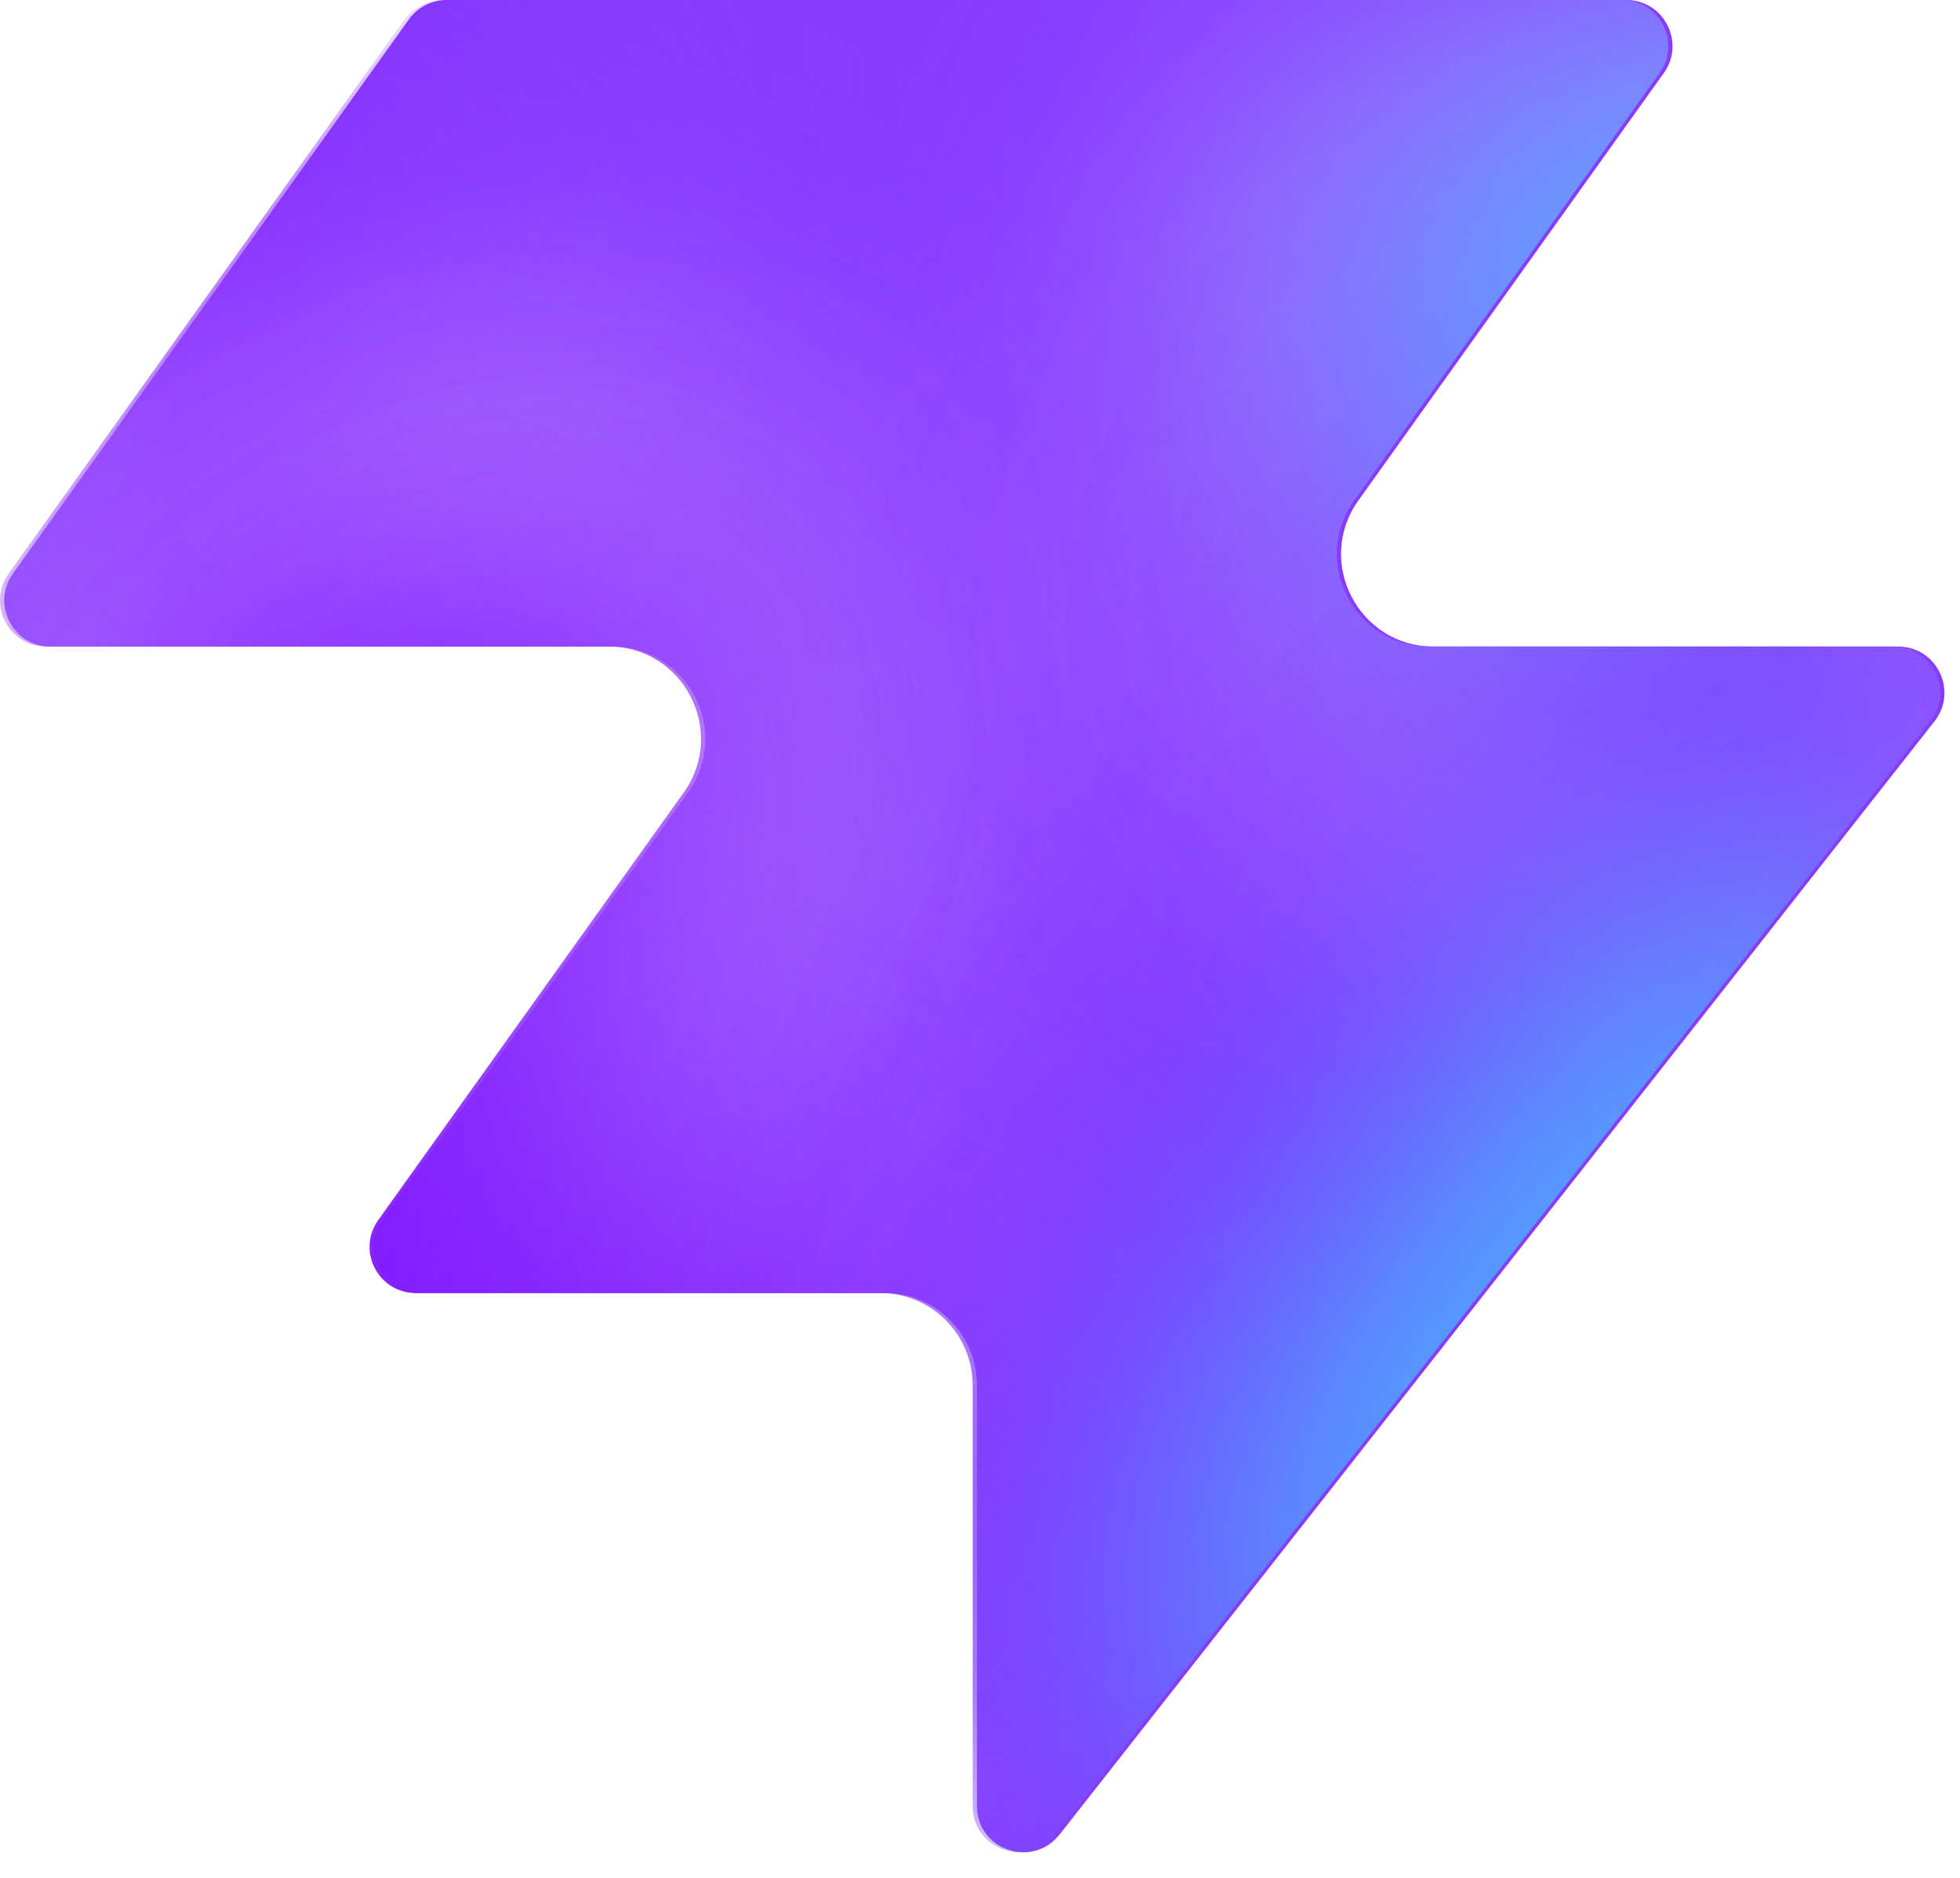
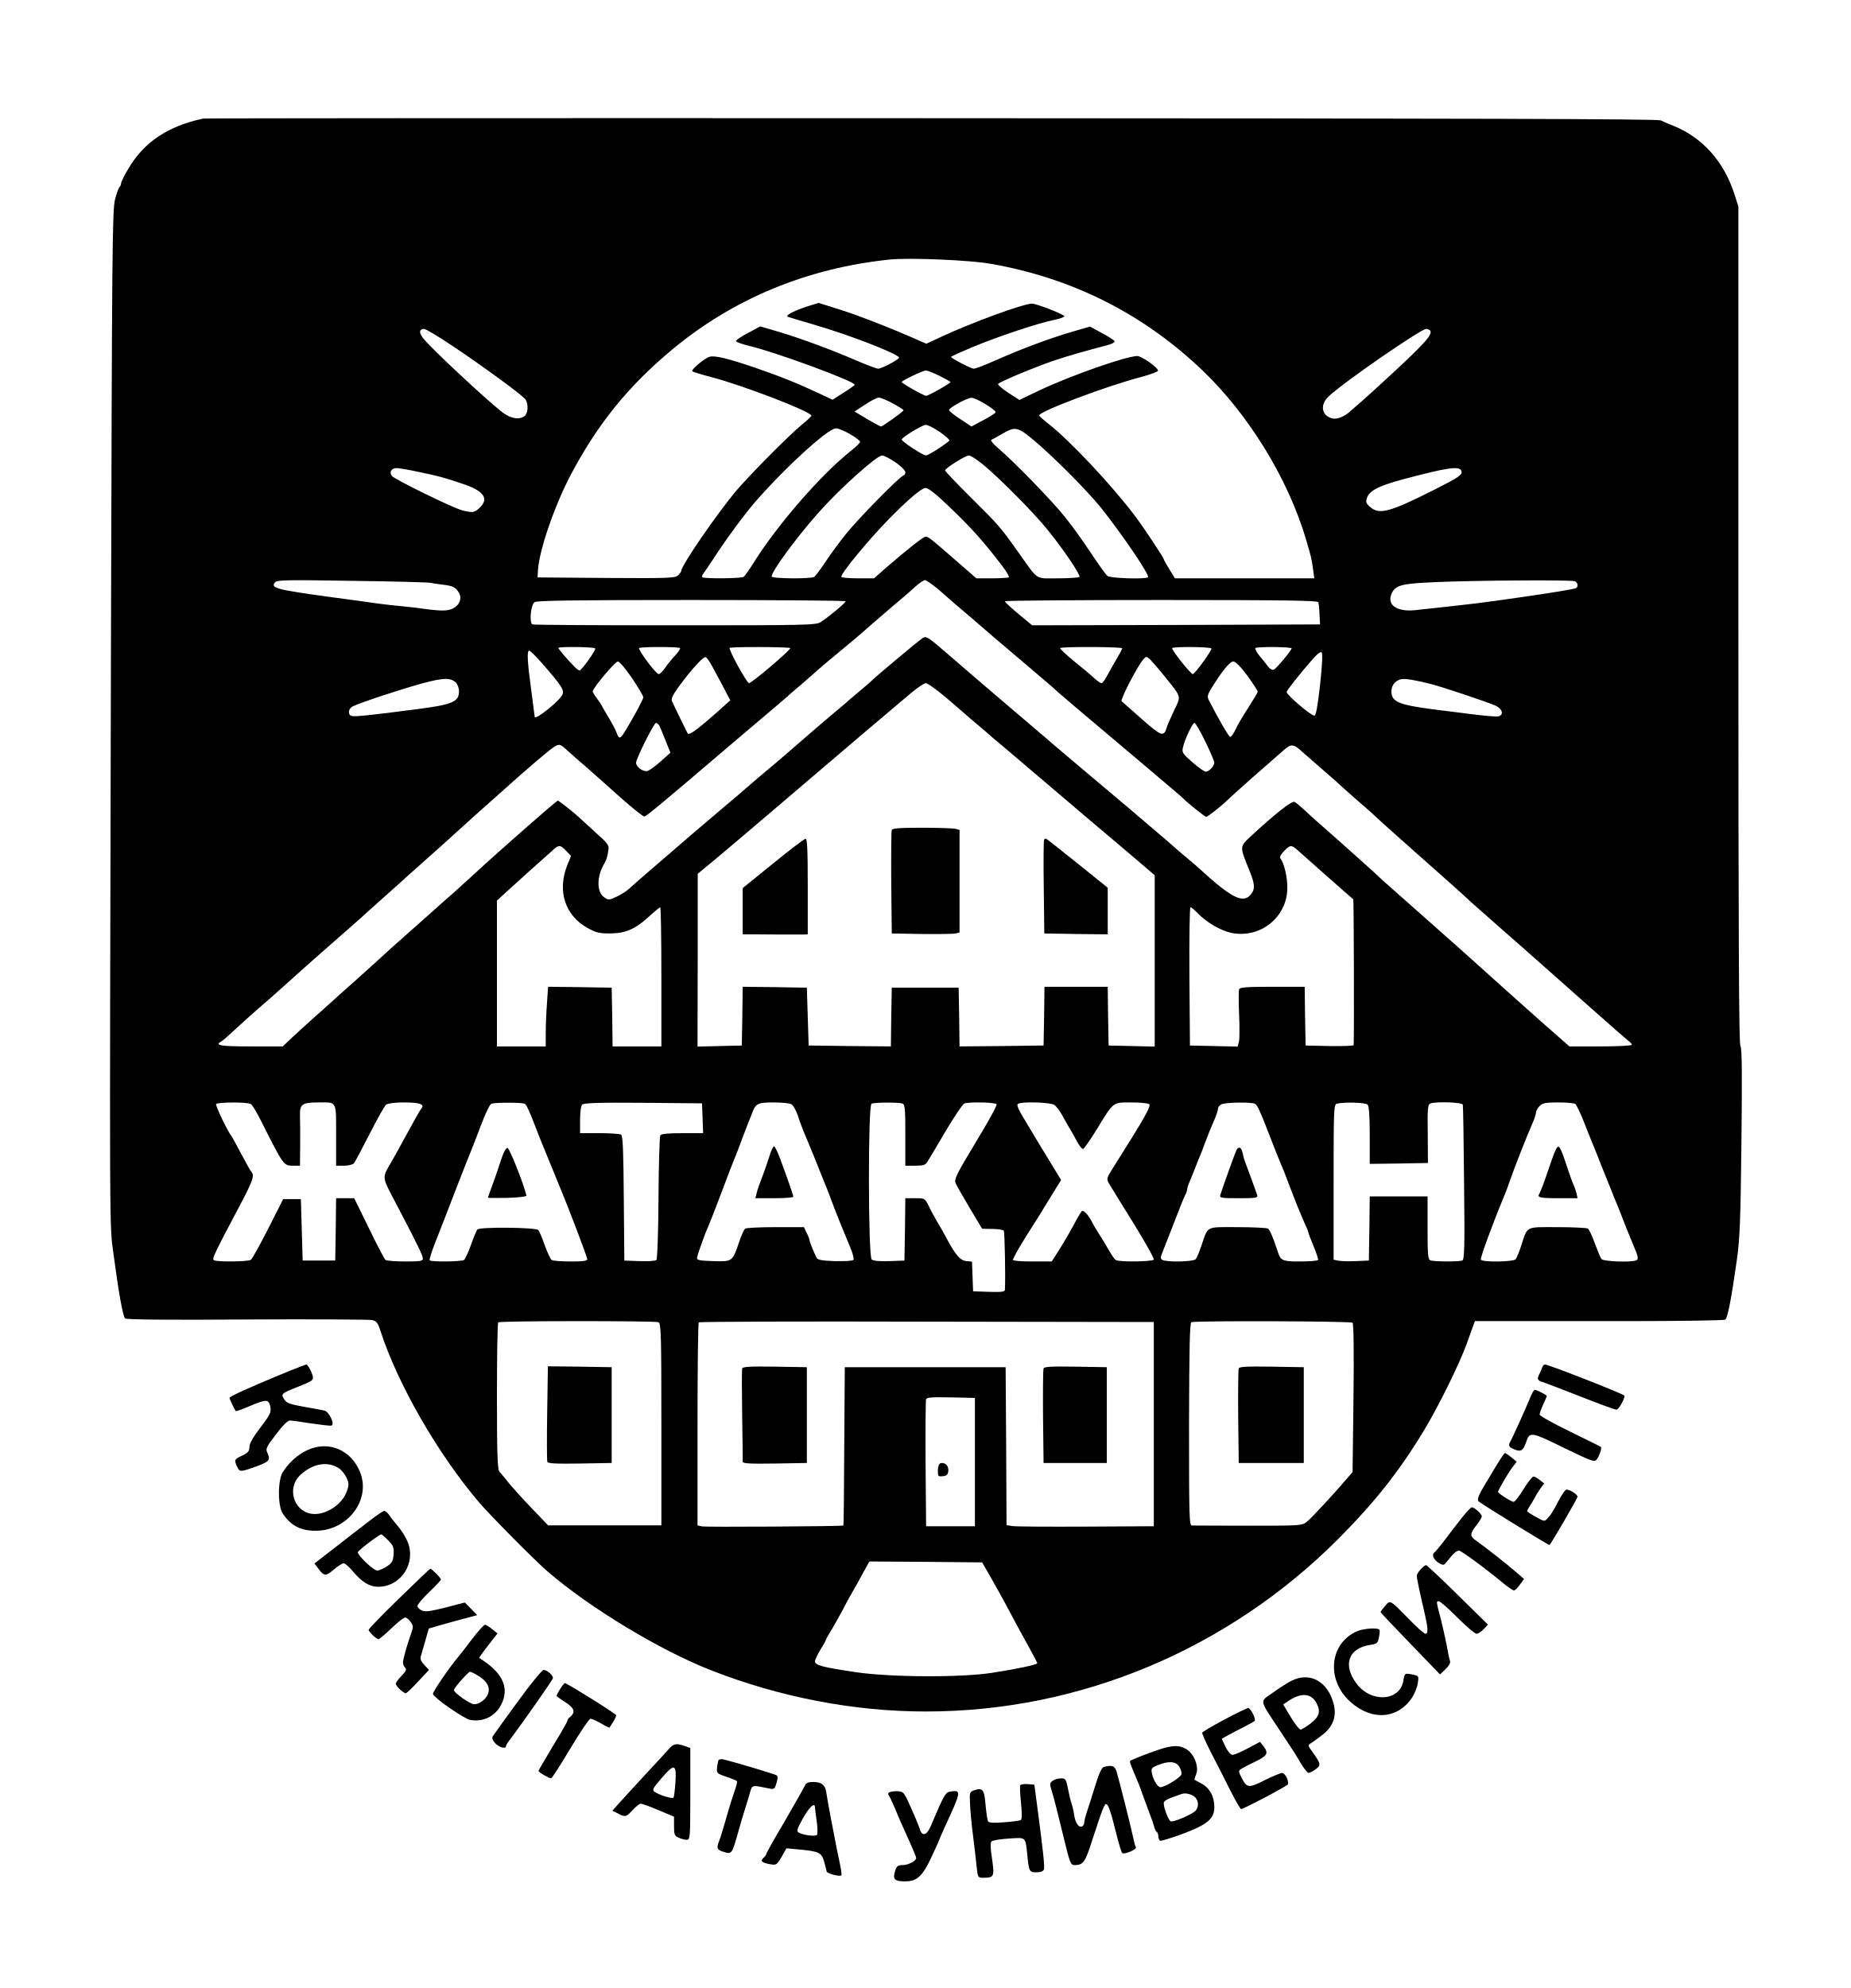
- <svg xmlns="http://www.w3.org/2000/svg" width="48" height="46" fill="none" viewBox="0 0 48 46">
-   <path fill="#863bff" d="M25.946 44.938c-.664.845-2.021.375-2.021-.698V33.937a2.26 2.26 0 0 0-2.262-2.262H10.287c-.92 0-1.456-1.04-.92-1.788l7.48-10.471c1.07-1.497 0-3.578-1.842-3.578H1.237c-.92 0-1.456-1.04-.92-1.788L10.013.474c.214-.297.556-.474.92-.474h28.894c.92 0 1.456 1.04.92 1.788l-7.48 10.471c-1.07 1.498 0 3.579 1.842 3.579h11.377c.943 0 1.473 1.088.89 1.83L25.947 44.94z" style="fill:#863bff;fill:color(display-p3 .525 .23 1);fill-opacity:1" />
-   <mask id="a" width="48" height="46" x="0" y="0" maskUnits="userSpaceOnUse" style="mask-type:alpha">
-     <path fill="#000" d="M25.842 44.938c-.664.844-2.021.375-2.021-.698V33.937a2.26 2.26 0 0 0-2.262-2.262H10.183c-.92 0-1.456-1.04-.92-1.788l7.48-10.471c1.07-1.498 0-3.579-1.842-3.579H1.133c-.92 0-1.456-1.04-.92-1.787L9.91.473c.214-.297.556-.474.92-.474h28.894c.92 0 1.456 1.04.92 1.788l-7.48 10.471c-1.07 1.498 0 3.578 1.842 3.578h11.377c.943 0 1.473 1.088.89 1.832L25.843 44.94z" style="fill:#000;fill-opacity:1" />
-   </mask>
-   <g mask="url(#a)">
-     <g filter="url(#b)">
-       <ellipse cx="5.508" cy="14.704" fill="#ede6ff" rx="5.508" ry="14.704" style="fill:#ede6ff;fill:color(display-p3 .927 .903 1);fill-opacity:1" transform="matrix(.00324 1 1 -.00324 -4.47 31.516)" />
-     </g>
-     <g filter="url(#c)">
-       <ellipse cx="10.399" cy="29.851" fill="#ede6ff" rx="10.399" ry="29.851" style="fill:#ede6ff;fill:color(display-p3 .927 .903 1);fill-opacity:1" transform="matrix(.00324 1 1 -.00324 -39.328 7.883)" />
-     </g>
-     <g filter="url(#d)">
-       <ellipse cx="5.508" cy="30.487" fill="#7e14ff" rx="5.508" ry="30.487" style="fill:#7e14ff;fill:color(display-p3 .492 .077 1);fill-opacity:1" transform="rotate(89.814 -25.913 -14.639)scale(1 -1)" />
-     </g>
-     <g filter="url(#e)">
-       <ellipse cx="5.508" cy="30.599" fill="#7e14ff" rx="5.508" ry="30.599" style="fill:#7e14ff;fill:color(display-p3 .492 .077 1);fill-opacity:1" transform="rotate(89.814 -32.644 -3.334)scale(1 -1)" />
-     </g>
-     <g filter="url(#f)">
-       <ellipse cx="5.508" cy="30.599" fill="#7e14ff" rx="5.508" ry="30.599" style="fill:#7e14ff;fill:color(display-p3 .492 .077 1);fill-opacity:1" transform="matrix(.00324 1 1 -.00324 -34.34 30.47)" />
-     </g>
-     <g filter="url(#g)">
-       <ellipse cx="14.072" cy="22.078" fill="#ede6ff" rx="14.072" ry="22.078" style="fill:#ede6ff;fill:color(display-p3 .927 .903 1);fill-opacity:1" transform="rotate(93.35 24.506 48.493)scale(-1 1)" />
-     </g>
-     <g filter="url(#h)">
-       <ellipse cx="3.47" cy="21.501" fill="#7e14ff" rx="3.47" ry="21.501" style="fill:#7e14ff;fill:color(display-p3 .492 .077 1);fill-opacity:1" transform="rotate(89.009 28.708 47.59)scale(-1 1)" />
-     </g>
-     <g filter="url(#i)">
-       <ellipse cx="3.47" cy="21.501" fill="#7e14ff" rx="3.47" ry="21.501" style="fill:#7e14ff;fill:color(display-p3 .492 .077 1);fill-opacity:1" transform="rotate(89.009 28.708 47.59)scale(-1 1)" />
-     </g>
-     <g filter="url(#j)">
-       <ellipse cx=".387" cy="8.972" fill="#7e14ff" rx="4.407" ry="29.108" style="fill:#7e14ff;fill:color(display-p3 .492 .077 1);fill-opacity:1" transform="rotate(39.51 .387 8.972)" />
-     </g>
-     <g filter="url(#k)">
-       <ellipse cx="47.523" cy="-6.092" fill="#7e14ff" rx="4.407" ry="29.108" style="fill:#7e14ff;fill:color(display-p3 .492 .077 1);fill-opacity:1" transform="rotate(37.892 47.523 -6.092)" />
-     </g>
-     <g filter="url(#l)">
-       <ellipse cx="41.412" cy="6.333" fill="#47bfff" rx="5.971" ry="9.665" style="fill:#47bfff;fill:color(display-p3 .28 .748 1);fill-opacity:1" transform="rotate(37.892 41.412 6.333)" />
-     </g>
-     <g filter="url(#m)">
-       <ellipse cx="-1.879" cy="38.332" fill="#7e14ff" rx="4.407" ry="29.108" style="fill:#7e14ff;fill:color(display-p3 .492 .077 1);fill-opacity:1" transform="rotate(37.892 -1.88 38.332)" />
-     </g>
-     <g filter="url(#n)">
-       <ellipse cx="-1.879" cy="38.332" fill="#7e14ff" rx="4.407" ry="29.108" style="fill:#7e14ff;fill:color(display-p3 .492 .077 1);fill-opacity:1" transform="rotate(37.892 -1.88 38.332)" />
-     </g>
-     <g filter="url(#o)">
-       <ellipse cx="35.651" cy="29.907" fill="#7e14ff" rx="4.407" ry="29.108" style="fill:#7e14ff;fill:color(display-p3 .492 .077 1);fill-opacity:1" transform="rotate(37.892 35.651 29.907)" />
-     </g>
-     <g filter="url(#p)">
-       <ellipse cx="38.418" cy="32.4" fill="#47bfff" rx="5.971" ry="15.297" style="fill:#47bfff;fill:color(display-p3 .28 .748 1);fill-opacity:1" transform="rotate(37.892 38.418 32.4)" />
-     </g>
+ <svg xmlns="http://www.w3.org/2000/svg" version="1.0" width="1024pt" height="1100pt" viewBox="896 195 1024 1100" preserveAspectRatio="xMidYMid meet">
+   <g transform="translate(0,1536) scale(0.1,-0.1)" fill="#000000" stroke="none">
+     <path d="M10085 12754 c-194 -41 -326 -129 -412 -273 -24 -39 -43 -78 -43 -86 0 -7 -4 -16 -8 -19 -5 -3 -16 -34 -25 -68 -16 -58 -17 -274 -23 -2488 -8 -3361 -9 -3176 15 -3355 27 -204 51 -338 63 -350 6 -7 238 -9 672 -6 365 2 677 0 694 -3 26 -6 33 -15 47 -59 95 -294 317 -681 547 -951 59 -69 308 -321 378 -381 231 -200 623 -437 905 -547 379 -149 791 -228 1187 -228 852 -1 1673 343 2283 954 204 205 339 376 475 601 82 136 194 364 235 475 15 41 31 87 37 103 l10 27 157 0 c86 0 395 0 686 0 292 0 535 4 542 8 13 8 34 113 64 327 17 119 21 219 26 658 4 382 3 521 -6 530 -8 8 -11 607 -11 2328 l0 2316 -24 75 c-58 176 -176 308 -336 372 -25 10 -56 23 -70 30 -19 8 -1056 11 -4035 12 -2206 1 -4019 0 -4030 -2z m4360 -804 c453 -80 845 -278 1174 -594 252 -243 467 -592 567 -926 29 -98 33 -114 40 -167 l7 -53 -386 0 -385 0 -31 50 c-17 28 -31 53 -31 56 0 8 -110 174 -159 239 -127 169 -362 419 -479 510 -28 22 -51 43 -52 46 -1 22 376 164 565 213 49 13 91 29 93 34 5 15 -88 81 -114 82 -60 0 -370 -108 -546 -192 l-107 -51 -60 39 c-34 22 -59 44 -58 49 4 10 186 87 307 129 60 21 196 60 298 86 24 6 42 16 40 22 -2 5 -33 26 -70 45 l-66 36 -93 -27 c-119 -34 -283 -95 -423 -157 -60 -27 -118 -49 -127 -49 -14 0 -110 49 -127 65 -2 1 52 26 119 54 133 56 360 132 452 151 31 6 57 15 57 20 0 10 -154 70 -179 70 -47 0 -337 -106 -505 -185 l-80 -37 -50 22 c-136 61 -347 143 -441 171 l-105 33 -58 -18 c-78 -25 -131 -53 -112 -59 8 -3 71 -22 140 -42 208 -60 485 -169 475 -185 -9 -14 -97 -60 -115 -60 -9 0 -59 19 -111 41 -137 60 -329 131 -443 164 l-99 29 -65 -35 c-36 -19 -67 -39 -69 -45 -2 -6 32 -18 74 -28 150 -36 584 -196 583 -215 -1 -3 -28 -23 -62 -44 l-61 -39 -76 36 c-122 57 -217 95 -351 141 -153 52 -223 69 -253 61 -27 -7 -104 -72 -96 -80 3 -4 50 -18 103 -32 175 -45 556 -192 556 -214 0 -4 -24 -27 -54 -51 -65 -53 -279 -268 -357 -359 -108 -127 -309 -419 -309 -449 0 -4 -8 -15 -18 -25 -17 -15 -56 -16 -398 -14 l-379 3 2 40 c7 111 91 355 180 525 150 284 319 493 563 696 339 282 748 451 1205 498 108 11 444 -3 560 -24z m-2981 -454 c158 -105 385 -271 403 -295 18 -23 16 -76 -3 -92 -29 -24 -79 -16 -127 22 -93 73 -407 366 -438 411 -22 30 -18 48 8 48 9 0 80 -42 157 -94z m5411 84 c13 -21 -30 -70 -226 -251 -63 -58 -132 -121 -154 -140 -22 -19 -49 -42 -60 -52 -35 -33 -76 -49 -103 -42 -59 15 -69 75 -19 122 81 77 509 372 539 373 9 0 20 -5 23 -10z m-2715 -250 c33 -17 60 -32 60 -34 0 -7 -122 -76 -135 -76 -13 0 -135 69 -135 76 0 8 116 63 133 64 10 0 44 -14 77 -30z m-259 -152 c33 -18 59 -35 59 -38 0 -7 -116 -90 -125 -90 -4 0 -38 19 -76 41 l-70 42 58 38 c32 22 66 39 77 39 10 0 45 -15 77 -32z m512 -4 c31 -19 57 -39 57 -44 0 -5 -30 -25 -67 -44 l-67 -36 -63 42 c-35 22 -62 45 -61 50 5 15 100 66 123 67 11 1 46 -15 78 -35z m-251 -155 c33 -23 56 -44 51 -48 -35 -30 -116 -81 -129 -81 -17 0 -134 77 -134 88 0 11 113 81 133 81 10 1 45 -17 79 -40z m-498 -11 c31 -18 56 -37 56 -43 -1 -5 -22 -27 -48 -47 -168 -133 -409 -410 -543 -624 -24 -38 -48 -72 -54 -76 -12 -9 -219 -11 -228 -2 -3 3 -2 11 4 18 5 6 47 69 94 140 47 70 125 176 174 235 158 188 421 431 467 431 12 0 47 -14 78 -32z m1024 -40 c112 -95 286 -271 362 -364 119 -149 274 -377 263 -388 -12 -12 -209 -6 -224 7 -9 6 -50 64 -92 127 -41 63 -106 153 -144 200 -71 89 -283 307 -368 379 -27 23 -45 44 -40 47 6 2 33 17 60 33 75 43 86 41 183 -41z m-774 -115 c31 -21 55 -46 56 -55 0 -10 -4 -18 -9 -18 -16 0 -252 -240 -319 -324 -35 -43 -86 -113 -114 -155 -28 -42 -56 -79 -62 -83 -17 -12 -236 -10 -236 2 0 29 138 217 260 354 117 132 322 316 352 316 9 0 42 -17 72 -37z m488 -15 c93 -77 285 -271 358 -363 86 -106 180 -246 174 -257 -3 -4 -56 -8 -119 -8 -131 0 -104 -18 -226 153 -94 132 -102 141 -261 299 -76 75 -138 141 -138 145 0 12 113 83 132 83 9 0 45 -23 80 -52z m-3131 -38 c112 -23 150 -33 249 -67 82 -27 120 -55 120 -88 0 -22 -33 -59 -60 -67 -8 -3 -37 1 -65 9 -58 17 -370 170 -386 189 -17 20 -3 44 25 44 13 0 66 -9 117 -20z m5776 5 c8 -22 -13 -36 -158 -109 -239 -120 -296 -135 -346 -92 -24 21 -26 27 -18 52 14 40 66 66 203 103 242 64 308 74 319 46z m-2835 -198 c122 -116 189 -191 290 -323 26 -34 44 -64 41 -68 -4 -3 -45 -6 -93 -6 l-87 0 -55 48 c-217 189 -208 181 -227 182 -12 0 -103 -72 -230 -182 l-54 -48 -88 0 c-48 0 -90 3 -93 8 -8 13 146 200 260 317 111 113 184 175 207 175 14 0 61 -37 129 -103z m-2870 -422 c7 -2 37 -6 67 -10 57 -6 75 -15 92 -48 16 -29 2 -65 -33 -83 -30 -16 -67 -16 -183 0 -16 3 -59 7 -95 11 -36 3 -96 10 -135 15 -38 6 -153 21 -255 35 -315 43 -344 51 -318 83 11 13 64 14 430 8 230 -3 423 -8 430 -11z m2812 -37 c33 -29 63 -55 66 -58 3 -3 34 -30 70 -60 36 -30 67 -57 70 -60 3 -3 46 -40 95 -82 167 -141 310 -263 321 -273 36 -34 141 -123 540 -459 104 -88 191 -162 194 -166 15 -17 118 -100 125 -100 7 0 78 55 107 83 27 26 136 124 203 182 38 33 88 77 112 98 48 44 60 43 113 -6 20 -17 69 -61 110 -96 41 -36 80 -69 85 -75 6 -6 44 -40 85 -76 99 -86 91 -79 146 -130 27 -25 128 -115 224 -200 162 -143 240 -213 279 -250 9 -8 75 -66 146 -129 72 -63 146 -128 165 -145 242 -215 546 -484 561 -495 10 -7 19 -17 19 -22 0 -5 -78 -9 -172 -9 l-173 0 -66 58 c-56 48 -311 276 -345 307 -6 5 -46 42 -89 80 -43 39 -83 75 -89 80 -9 9 -261 231 -395 350 -19 16 -64 57 -100 91 -36 33 -127 114 -201 180 -74 65 -155 136 -178 159 -24 22 -50 44 -58 48 -14 8 -108 -66 -243 -191 -61 -57 -61 -55 -11 -179 35 -83 37 -112 12 -142 -42 -53 -108 -20 -286 144 -6 6 -40 35 -76 65 -36 30 -67 57 -70 60 -3 3 -54 48 -115 99 -60 51 -121 103 -135 115 -14 12 -110 93 -215 181 -104 88 -192 162 -195 165 -3 3 -53 46 -111 95 -246 209 -361 308 -473 405 -113 98 -120 102 -141 89 -19 -12 -268 -220 -285 -239 -3 -3 -34 -30 -70 -60 -36 -30 -67 -57 -70 -60 -3 -3 -32 -27 -65 -55 -33 -27 -114 -97 -181 -155 -66 -58 -132 -114 -145 -125 -38 -31 -153 -129 -159 -135 -3 -3 -63 -55 -135 -115 -71 -60 -143 -122 -160 -136 -16 -14 -66 -57 -110 -95 -117 -100 -216 -186 -245 -213 -14 -13 -45 -32 -69 -43 -43 -20 -44 -20 -70 -1 -41 31 -38 118 5 188 7 11 16 38 19 60 7 40 7 40 -76 115 -45 41 -87 80 -93 85 -26 24 -104 85 -109 85 -7 0 -321 -275 -457 -401 -53 -48 -107 -97 -120 -109 -14 -12 -38 -34 -55 -48 -16 -15 -91 -81 -165 -147 -74 -66 -140 -124 -146 -130 -6 -5 -33 -30 -60 -55 -27 -25 -90 -81 -139 -125 -50 -44 -92 -82 -95 -85 -3 -3 -45 -41 -95 -85 -49 -44 -112 -101 -140 -127 l-50 -48 -177 0 c-168 0 -202 6 -164 27 8 4 41 33 73 63 32 30 94 86 138 124 44 38 100 87 125 110 54 49 212 190 255 227 49 42 220 193 225 199 3 3 46 41 95 85 50 44 92 82 95 85 3 3 45 41 95 85 88 78 132 118 245 220 30 28 95 86 145 130 49 44 99 88 110 98 59 54 213 186 235 200 33 23 40 22 80 -16 19 -17 66 -59 105 -92 38 -33 123 -109 189 -168 66 -59 126 -106 132 -105 13 3 96 72 423 351 103 88 195 166 206 175 30 25 148 125 161 137 6 6 39 35 75 65 35 30 82 71 104 91 22 19 81 69 130 109 50 41 92 77 95 80 5 5 183 159 244 210 17 14 46 40 65 57 20 18 42 33 50 33 7 0 41 -24 75 -52z m3520 46 c17 -6 22 -29 8 -38 -8 -5 -139 -27 -302 -50 -222 -32 -244 -35 -588 -72 -104 -11 -160 30 -130 94 22 45 56 53 241 61 229 10 750 13 771 5z m-4034 -111 c-1 -9 -96 -88 -138 -115 -25 -17 -82 -18 -804 -18 -427 0 -783 2 -791 5 -19 8 -11 105 11 123 12 9 202 12 869 12 469 0 853 -3 853 -7z m2615 -5 c3 -7 6 -38 7 -68 l3 -55 -796 -3 -797 -2 -75 62 c-42 35 -76 66 -76 71 -1 4 388 7 864 7 684 0 867 -3 870 -12z m-4001 -256 c5 -8 -75 -121 -87 -122 -4 0 -18 10 -30 23 -42 43 -87 96 -87 102 0 8 198 6 204 -3z m469 2 c3 -3 -8 -20 -24 -38 -17 -17 -42 -48 -56 -68 -14 -21 -31 -38 -38 -38 -15 0 -116 136 -108 144 8 8 218 8 226 0z m610 0 c7 -7 -213 -194 -228 -194 -12 0 -115 187 -107 195 7 7 327 6 335 -1z m1837 -1 c0 -5 -15 -33 -33 -63 -18 -30 -41 -72 -52 -92 -11 -21 -24 -38 -30 -38 -5 0 -24 13 -40 28 -17 16 -67 58 -112 94 -45 37 -79 69 -76 72 9 9 343 7 343 -1z m494 -1 c5 -8 -92 -142 -103 -142 -12 0 -121 137 -114 144 9 9 211 7 217 -2z m444 0 c-9 -21 -85 -111 -98 -117 -9 -4 -22 3 -33 17 -9 13 -30 39 -47 59 -16 20 -26 39 -23 43 9 9 205 7 201 -2z m-4151 -79 c112 -128 127 -152 115 -177 -15 -34 -148 -141 -153 -123 0 1 -9 67 -19 147 -22 160 -25 220 -11 220 5 0 35 -30 68 -67z m4308 -123 c-13 -118 -23 -170 -31 -170 -20 0 -154 115 -154 131 0 8 70 97 140 177 28 33 48 48 54 42 6 -6 3 -72 -9 -180z m-3366 107 c13 -23 41 -76 63 -117 l39 -75 -33 -30 c-138 -124 -192 -165 -202 -154 -3 4 -76 153 -88 181 -5 12 7 36 40 81 70 95 134 165 147 161 7 -3 22 -24 34 -47z m2503 -56 c99 -123 95 -109 55 -193 -19 -40 -38 -83 -41 -95 -16 -52 -29 -47 -137 48 -57 50 -108 95 -112 99 -9 8 86 192 121 233 15 16 16 16 35 0 10 -10 46 -51 79 -92z m-2944 -14 c34 -51 62 -98 62 -105 0 -7 -21 -49 -47 -95 -83 -147 -83 -147 -102 -99 -5 15 -24 50 -40 77 -17 28 -34 57 -38 65 -3 8 -17 29 -30 46 -13 17 -23 34 -23 38 0 18 124 166 139 166 9 0 42 -39 79 -93z m3405 14 c31 -43 57 -83 57 -88 0 -5 -24 -45 -53 -90 -29 -44 -61 -99 -71 -122 -11 -23 -24 -40 -29 -38 -8 2 -67 104 -118 204 -9 17 -7 28 12 60 59 97 105 153 124 153 13 -1 39 -27 78 -79z m-4380 -38 c9 -9 17 -30 17 -48 0 -59 -36 -74 -240 -100 -252 -33 -335 -41 -352 -37 -25 6 -22 39 3 53 38 20 282 100 394 130 112 29 147 30 178 2z m5396 -8 c67 -17 295 -94 354 -118 39 -17 51 -49 22 -60 -8 -4 -67 1 -132 9 -65 8 -169 21 -231 29 -193 25 -232 42 -232 100 0 34 22 60 55 67 23 4 78 -5 164 -27z m-2681 -77 c53 -46 99 -85 102 -88 3 -3 34 -30 70 -60 36 -30 67 -57 70 -60 3 -3 32 -28 65 -55 33 -28 123 -104 200 -170 77 -66 210 -178 294 -250 85 -71 199 -168 253 -214 l98 -84 0 -474 0 -474 -127 3 -128 3 -3 163 -2 162 -175 0 -175 0 -2 -162 -3 -163 -232 -3 -233 -2 -2 162 -3 163 -185 0 -185 0 -3 -163 -2 -162 -228 2 -227 3 -5 160 -5 160 -177 3 -178 2 -2 -162 -3 -163 -122 -3 -123 -3 1 478 0 478 97 80 c84 70 529 449 728 619 39 34 122 104 185 157 63 53 141 120 174 147 33 28 68 51 78 52 10 0 62 -37 115 -82z m-1591 -150 c4 -7 20 -44 35 -83 l28 -70 -53 -47 c-28 -26 -62 -50 -73 -54 -25 -6 -64 22 -64 46 0 22 99 220 110 220 5 0 12 -6 17 -12z m3023 -91 c28 -57 50 -110 50 -117 0 -18 -30 -50 -47 -50 -8 0 -41 23 -74 52 -54 47 -59 55 -53 81 10 46 53 137 64 137 6 0 33 -47 60 -103z m-3537 -605 l27 -28 -22 -54 c-55 -142 -10 -277 114 -345 45 -25 64 -30 123 -30 87 1 139 23 216 93 31 29 60 52 63 52 3 0 6 -173 6 -385 l0 -385 -135 0 -135 0 -2 163 -3 162 -176 3 -176 2 -6 -91 c-4 -51 -7 -125 -7 -166 l0 -73 -135 0 -135 0 0 403 0 404 48 44 c26 24 88 80 137 124 50 44 103 92 120 107 37 35 45 35 78 0z m4052 0 c23 -21 283 -251 304 -268 3 -3 5 -767 2 -807 -1 -4 -61 -6 -133 -5 l-133 3 -3 163 -2 162 -179 0 c-145 0 -180 -3 -184 -14 -3 -8 -3 -70 0 -139 3 -69 3 -137 -1 -151 l-7 -27 -132 3 -132 3 -3 383 c-1 210 1 382 6 382 5 0 21 -14 38 -31 49 -52 130 -99 189 -111 159 -32 307 86 309 247 1 58 -17 136 -37 163 -7 9 -2 21 18 42 35 37 42 37 80 2z m-5797 -1401 c8 -4 33 -46 56 -92 125 -248 125 -249 178 -249 l38 0 1 108 c1 59 0 133 -1 164 -2 69 10 78 104 78 102 0 96 12 96 -181 l0 -169 44 0 c24 0 48 6 54 13 6 6 45 80 87 162 42 83 83 156 92 163 10 7 48 12 97 12 88 0 117 -10 99 -32 -10 -12 -30 -48 -101 -178 -16 -30 -44 -80 -61 -110 -59 -103 -62 -82 24 -246 117 -223 145 -281 145 -298 0 -14 -15 -16 -97 -16 -54 0 -103 4 -109 8 -6 4 -47 82 -92 175 l-82 167 -50 0 -50 0 -2 -172 -3 -173 -90 0 -90 0 -5 170 -5 170 -49 0 -49 0 -83 -164 c-46 -90 -89 -168 -96 -172 -15 -10 -178 -12 -202 -3 -16 6 -9 20 158 336 55 106 65 135 47 154 -5 5 -30 50 -56 99 -26 50 -51 95 -55 100 -22 28 -89 168 -84 176 7 11 175 12 192 0z m1517 1 c10 -7 25 -41 61 -134 17 -44 22 -58 47 -118 8 -19 29 -71 47 -115 18 -44 36 -89 41 -100 42 -100 149 -381 149 -392 0 -10 -22 -13 -92 -13 -51 0 -99 4 -105 8 -7 5 -24 42 -39 83 -14 40 -30 78 -35 83 -14 15 -325 18 -337 3 -6 -6 -22 -46 -36 -86 -14 -41 -32 -78 -39 -83 -14 -9 -181 -11 -189 -2 -3 3 8 40 24 82 46 117 60 154 127 327 34 88 68 174 75 190 7 17 33 83 57 147 25 67 50 119 59 121 26 8 175 7 185 -1z m983 -79 l3 -83 -115 0 c-78 0 -117 -4 -122 -12 -4 -6 -9 -162 -10 -346 -1 -190 -6 -338 -12 -344 -5 -5 -47 -8 -93 -6 l-84 3 -3 344 c-2 261 -5 347 -15 353 -6 4 -60 8 -119 8 l-108 0 0 73 c0 44 5 78 12 85 9 9 93 12 338 10 l325 -3 3 -82z m491 77 c10 -5 26 -33 36 -62 9 -29 23 -66 30 -83 7 -16 34 -82 60 -145 25 -63 50 -124 54 -135 5 -11 16 -39 25 -62 9 -24 23 -62 32 -85 21 -54 29 -75 88 -217 16 -37 23 -68 18 -73 -5 -5 -51 -7 -102 -6 -70 2 -95 7 -101 18 -16 33 -39 89 -39 97 0 6 -7 24 -16 41 l-15 32 -157 0 c-86 0 -162 -4 -168 -8 -6 -4 -21 -36 -33 -72 -38 -112 -37 -111 -144 -108 -75 2 -92 6 -90 18 2 16 47 143 63 175 5 11 37 92 70 180 33 88 64 169 69 180 5 11 15 38 24 60 14 39 41 109 57 150 4 11 14 35 21 53 20 56 32 62 120 62 44 0 88 -4 98 -10z m615 4 c14 -5 16 -30 16 -175 l0 -169 55 0 c46 0 57 4 68 23 8 12 53 88 100 168 48 81 94 149 103 153 26 10 172 7 179 -4 4 -6 -48 -100 -115 -210 -100 -165 -120 -204 -113 -223 4 -12 40 -75 78 -139 l70 -117 57 -1 c31 0 60 -5 63 -10 5 -9 10 -266 6 -328 -1 -10 -23 -12 -88 -10 l-88 3 -3 82 -3 82 -31 3 c-34 3 -61 35 -108 123 -12 22 -34 63 -51 90 -16 28 -39 69 -50 93 -21 42 -22 42 -75 42 l-54 0 -2 -172 -3 -173 -83 -3 c-53 -2 -89 1 -98 9 -20 16 -21 854 -1 862 18 8 152 8 171 1z m841 -8 c11 -8 31 -34 43 -57 13 -24 32 -57 42 -74 10 -16 29 -49 41 -73 13 -23 27 -41 33 -39 6 2 40 51 76 109 94 154 87 148 189 148 47 0 92 -4 100 -9 14 -9 -26 -78 -194 -344 -43 -68 -43 -69 -27 -97 9 -16 70 -114 135 -219 65 -105 115 -195 112 -201 -7 -11 -195 -14 -210 -2 -10 7 -20 22 -55 82 -11 19 -29 49 -40 65 -11 17 -24 39 -30 50 -24 48 -46 74 -61 75 -3 0 -15 -19 -28 -42 -31 -59 -68 -124 -107 -185 l-34 -53 -104 0 c-58 0 -107 3 -110 8 -4 6 54 105 114 197 8 12 46 73 83 134 l69 112 -50 82 c-28 45 -58 96 -69 113 -10 17 -44 73 -75 125 -41 67 -54 95 -45 101 22 14 181 9 202 -6z m1111 6 c11 -7 27 -40 57 -117 51 -132 79 -202 87 -220 6 -11 30 -74 55 -140 25 -66 57 -144 70 -173 14 -29 25 -56 25 -60 0 -4 13 -39 29 -77 16 -38 27 -73 25 -77 -3 -4 -47 -8 -98 -8 -101 0 -109 4 -126 57 -23 72 -43 118 -53 125 -7 4 -83 8 -169 8 -179 0 -161 9 -199 -101 -12 -35 -26 -70 -32 -76 -11 -15 -164 -18 -185 -4 -10 6 -11 14 -1 37 19 48 25 64 74 189 25 66 50 128 56 137 5 10 9 23 9 29 0 6 6 25 14 42 7 18 21 52 31 77 9 25 21 54 26 65 5 11 18 45 29 75 22 59 28 73 54 133 9 21 16 44 16 52 0 8 8 19 18 24 20 12 171 14 188 3z m622 -4 c8 -8 12 -60 12 -170 l0 -158 161 2 161 3 -1 161 c-2 141 0 162 14 168 32 12 175 7 180 -6 2 -7 5 -203 7 -435 4 -354 2 -423 -10 -428 -19 -7 -157 -6 -176 1 -14 5 -16 31 -16 180 l0 174 -160 0 -160 0 -2 -177 -3 -178 -75 -3 c-41 -2 -85 0 -97 3 l-23 5 0 429 c0 401 1 430 18 434 38 10 158 7 170 -5z m1149 4 c7 -4 31 -55 53 -112 23 -58 45 -114 50 -125 5 -11 23 -56 40 -100 18 -44 36 -89 40 -100 5 -11 19 -45 30 -75 12 -30 26 -64 31 -75 4 -11 22 -56 39 -100 18 -44 36 -89 41 -100 25 -58 28 -73 13 -79 -30 -12 -181 -6 -191 7 -6 6 -22 46 -37 86 -14 41 -32 78 -39 83 -6 4 -83 8 -169 8 -180 0 -163 8 -200 -103 -11 -34 -25 -68 -30 -74 -12 -16 -184 -18 -193 -3 -5 8 65 199 130 355 7 17 20 50 28 75 29 83 91 241 131 333 9 21 16 44 16 52 0 8 9 24 20 35 17 17 33 20 103 20 45 0 87 -4 94 -8z m-5073 -1208 c14 -6 16 -65 16 -565 l0 -559 -314 0 -313 0 -89 93 c-49 51 -107 115 -129 142 -22 28 -46 56 -52 63 -10 10 -13 108 -13 416 0 221 3 406 7 409 8 9 866 9 887 1z m2741 -564 l0 -565 -375 -2 c-206 -1 -390 0 -407 3 l-33 5 -2 437 -3 437 -445 0 -445 0 -3 -437 c-1 -241 -3 -438 -5 -439 -12 -5 -764 -9 -782 -5 l-25 6 0 559 c0 307 3 561 7 564 3 4 571 6 1262 4 l1256 -2 0 -565z m1100 561 c6 -6 8 -167 5 -418 l-5 -408 -25 -29 c-79 -93 -206 -230 -230 -248 -27 -20 -41 -20 -322 -20 -161 0 -301 1 -311 1 -16 1 -17 32 -17 560 1 427 4 561 13 565 23 9 883 6 892 -3z m-2090 -771 l0 -355 -135 0 -135 0 -3 345 c-1 190 0 351 3 358 3 10 36 12 137 10 l133 -3 0 -355z m89 -640 c27 -47 66 -118 88 -159 22 -41 52 -97 67 -125 73 -132 101 -184 101 -189 0 -8 -119 -33 -250 -53 -173 -27 -565 -25 -758 4 -180 27 -222 38 -222 59 0 9 14 38 30 65 17 26 30 51 30 53 0 3 10 22 23 43 13 20 45 77 71 125 25 49 53 98 60 110 7 12 30 52 50 90 l37 67 312 -2 312 -3 49 -85z" />
+     <path d="M13895 8817 c-3 -7 -4 -138 -3 -292 l3 -280 165 -3 c91 -1 175 0 188 3 l22 5 0 284 0 284 -22 6 c-13 3 -96 6 -186 6 -122 0 -164 -3 -167 -13z" />
+     <path d="M13238 8632 l-168 -136 0 -128 0 -128 63 0 c34 0 105 -1 157 -1 52 0 105 0 118 0 l22 1 0 265 c0 206 -3 265 -12 264 -7 0 -88 -62 -180 -137z" />
+     <path d="M14738 8764 c-3 -3 -4 -121 -2 -262 l3 -257 176 -3 175 -2 0 129 0 129 -169 136 c-93 75 -171 136 -173 136 -3 0 -7 -2 -10 -6z" />
+     <path d="M11733 6993 c-12 -38 -33 -99 -47 -137 -14 -38 -26 -71 -26 -73 0 -2 48 -2 108 -1 64 2 106 7 105 13 -12 57 -93 261 -104 263 -9 1 -21 -20 -36 -65z" />
+     <path d="M13216 7007 c-11 -34 -29 -87 -41 -117 -12 -30 -25 -67 -28 -83 l-7 -27 105 0 c58 0 105 4 105 8 0 8 -25 82 -73 211 -13 36 -28 66 -33 68 -5 1 -18 -25 -28 -60z" />
+     <path d="M15803 7048 c-6 -11 -75 -202 -90 -250 -5 -16 4 -18 102 -18 98 0 107 2 102 18 -5 15 -55 154 -70 192 -3 8 -8 27 -11 43 -7 29 -20 35 -33 15z" />
+     <path d="M17571 7052 c-6 -11 -22 -53 -35 -93 -33 -97 -50 -141 -58 -155 -13 -20 4 -24 109 -24 l103 0 -6 28 c-4 15 -11 35 -15 44 -5 9 -23 58 -40 110 -35 106 -43 118 -58 90z" />
+     <path d="M11988 5593 c-2 -142 -2 -264 1 -271 2 -10 44 -12 180 -10 l176 3 0 265 0 265 -177 3 -176 2 -4 -257z" />
+     <path d="M13067 5838 c-2 -7 -2 -123 0 -258 2 -135 4 -251 3 -258 0 -10 39 -12 178 -10 l177 3 0 265 0 265 -177 3 c-136 2 -177 0 -181 -10z" />
+     <path d="M14735 5838 c-3 -8 -4 -128 -3 -268 l3 -255 175 0 175 0 0 265 0 265 -173 3 c-134 2 -174 0 -177 -10z" />
+     <path d="M15815 5838 c-3 -8 -4 -128 -3 -268 l3 -255 180 0 180 0 0 265 0 265 -178 3 c-138 2 -179 0 -182 -10z" />
+     <path d="M14163 5313 c-7 -3 -13 -20 -13 -39 0 -33 2 -35 28 -32 21 2 28 9 30 30 3 28 -21 50 -45 41z" />
+     <path d="M10505 5801 c-169 -70 -275 -118 -275 -126 0 -6 29 -66 35 -73 2 -2 35 10 75 27 94 40 107 40 116 -3 5 -31 0 -43 -55 -115 -41 -53 -61 -89 -61 -108 0 -23 -8 -32 -40 -47 -44 -21 -45 -24 -28 -61 14 -31 17 -31 106 1 74 27 80 35 61 77 -10 21 -4 32 48 100 36 48 65 77 77 77 10 0 63 -7 117 -16 55 -8 105 -14 113 -12 21 5 -13 78 -39 83 -11 3 -62 12 -113 21 -78 14 -96 20 -109 41 -20 30 -15 34 72 68 96 38 96 38 77 85 -10 22 -21 40 -27 40 -5 -1 -73 -27 -150 -59z" />
+     <path d="M17494 5843 c-3 -10 -10 -26 -15 -35 -14 -27 -11 -36 14 -44 12 -3 107 -40 210 -80 103 -41 194 -74 202 -74 12 0 45 57 45 77 0 8 -420 173 -441 173 -5 0 -12 -8 -15 -17z" />
+     <path d="M17426 5672 c-25 -60 -93 -212 -106 -234 -15 -27 -12 -35 21 -48 35 -15 48 -7 65 42 19 57 27 56 208 -33 162 -78 170 -81 183 -63 15 20 28 62 22 68 -2 2 -79 40 -171 85 -93 45 -168 87 -168 94 0 7 9 32 20 56 11 24 20 45 20 47 0 5 -57 34 -67 34 -4 0 -17 -21 -27 -48z" />
+     <path d="M10703 5401 c-69 -18 -131 -65 -178 -136 -28 -44 -29 -187 0 -230 45 -67 98 -95 182 -95 178 0 308 173 245 326 -44 107 -145 161 -249 135z m132 -115 c14 -9 33 -32 42 -51 14 -30 15 -40 3 -75 -26 -78 -127 -141 -203 -125 -95 20 -128 144 -57 212 69 65 152 80 215 39z" />
+     <path d="M17236 5293 c-26 -43 -51 -85 -56 -93 -38 -62 -48 -89 -37 -98 31 -24 389 -244 392 -241 12 13 155 259 155 267 0 14 -49 44 -63 39 -7 -3 -23 -26 -37 -52 -38 -72 -45 -83 -65 -105 -18 -20 -18 -20 -66 7 -27 14 -49 29 -48 32 0 3 9 20 20 36 10 17 22 37 26 45 4 8 16 28 27 43 l21 29 -24 19 c-13 10 -28 19 -35 19 -6 0 -31 -31 -55 -70 -23 -38 -48 -70 -55 -70 -12 0 -86 47 -86 55 0 9 54 102 78 134 l25 33 -29 24 c-16 13 -32 23 -36 24 -3 0 -27 -35 -52 -77z" />
+     <path d="M17050 5012 c-25 -31 -67 -86 -94 -122 -27 -36 -54 -68 -59 -71 -16 -11 -3 -40 25 -57 26 -15 28 -15 48 11 33 42 50 57 64 57 13 0 151 -102 247 -182 26 -21 51 -38 57 -38 6 0 21 14 33 32 l23 31 -45 39 c-48 42 -174 141 -220 173 -36 25 -36 38 1 85 17 21 30 43 30 50 0 13 -40 49 -55 50 -5 0 -30 -26 -55 -58z" />
+     <path d="M11014 5002 c-33 -26 -78 -60 -100 -77 -21 -16 -78 -61 -126 -98 l-88 -68 22 -29 c31 -42 41 -43 86 -4 22 19 46 34 54 34 8 0 31 -21 52 -46 49 -58 91 -84 139 -84 113 0 197 107 172 221 -8 36 -39 88 -75 129 -12 14 -29 35 -37 48 -9 12 -20 22 -27 22 -6 -1 -38 -22 -72 -48z m95 -116 c28 -29 32 -39 29 -77 -3 -37 -8 -47 -37 -66 -19 -13 -43 -23 -54 -23 -20 0 -107 83 -107 101 0 9 119 99 130 99 3 0 21 -15 39 -34z" />
+     <path d="M16822 4727 c-12 -13 -22 -29 -22 -36 0 -12 13 -75 46 -218 17 -76 18 -103 2 -103 -7 0 -46 35 -88 78 -111 113 -106 110 -135 76 -14 -16 -25 -31 -25 -34 0 -3 74 -81 165 -175 l164 -170 31 30 c19 18 28 35 24 45 -3 8 -12 49 -19 90 -8 41 -22 102 -30 135 -28 106 -28 105 -13 105 7 0 54 -40 103 -90 49 -49 97 -90 106 -90 8 0 26 11 39 25 l24 26 -167 164 c-92 91 -171 165 -176 165 -4 0 -17 -10 -29 -23z" />
+     <path d="M11168 4565 c-93 -90 -168 -168 -168 -173 0 -11 43 -52 55 -52 4 0 36 27 71 60 34 33 68 60 76 60 7 0 21 -11 30 -24 15 -21 16 -28 4 -62 -24 -66 -46 -146 -46 -163 0 -9 5 -22 12 -29 9 -9 5 -19 -20 -45 -18 -18 -32 -38 -32 -43 0 -13 43 -54 56 -53 5 1 36 30 68 65 l60 64 -26 28 c-20 21 -24 33 -18 52 4 14 16 53 25 87 l18 62 51 15 c28 8 88 25 134 37 l83 22 -34 35 -35 35 -107 -28 c-85 -21 -112 -25 -131 -16 -13 6 -24 17 -24 25 0 8 29 42 65 77 36 34 65 65 65 69 0 9 -51 60 -59 60 -3 -1 -81 -75 -173 -165z" />
+     <path d="M11575 4344 c-32 -43 -66 -86 -76 -98 -54 -64 -147 -200 -143 -210 11 -25 173 -137 207 -143 86 -14 158 33 184 118 23 81 -20 154 -135 225 -2 1 20 32 49 69 l52 67 -29 23 c-16 14 -34 24 -40 25 -6 0 -37 -34 -69 -76z m36 -209 c46 -29 63 -64 49 -99 -11 -29 -47 -56 -76 -56 -23 0 -117 67 -112 80 6 17 80 100 89 100 5 0 27 -11 50 -25z" />
+     <path d="M16470 4384 c-153 -66 -173 -268 -38 -390 119 -107 263 -97 343 24 13 20 27 55 31 78 6 40 5 41 -26 48 -47 9 -47 9 -54 -33 -18 -114 -177 -125 -258 -18 -80 104 -46 199 77 216 35 5 40 10 46 41 4 19 5 38 3 42 -8 13 -87 8 -124 -8z" />
+     <path d="M11824 3993 c-71 -97 -133 -183 -137 -190 -6 -10 -1 -23 14 -39 21 -23 59 -33 59 -16 0 4 7 17 15 27 72 95 245 341 245 350 0 16 -33 45 -52 45 -8 0 -73 -79 -144 -177z" />
+     <path d="M16107 4110 c-20 -10 -66 -39 -102 -65 -76 -54 -79 -33 34 -205 42 -63 80 -122 86 -131 5 -9 23 -37 38 -63 16 -25 33 -46 39 -46 5 0 23 9 38 20 32 23 30 30 -19 99 -24 33 -24 35 -7 45 10 6 40 28 66 48 58 46 78 102 60 171 -33 124 -131 178 -233 127z m138 -123 c25 -47 16 -76 -33 -114 -24 -18 -49 -33 -55 -33 -7 0 -31 31 -54 69 l-42 70 27 18 c72 49 127 45 157 -10z" />
+     <path d="M12061 4066 c-12 -18 -21 -36 -21 -39 0 -3 22 -19 49 -36 51 -33 57 -55 25 -82 -8 -6 -14 -15 -14 -20 0 -5 -36 -68 -80 -140 -44 -73 -80 -135 -80 -138 0 -7 58 -41 70 -41 4 0 52 74 106 165 54 91 105 165 112 165 7 0 34 -12 58 -26 25 -15 46 -25 47 -23 19 27 37 60 37 68 0 7 -211 140 -282 178 -3 2 -16 -12 -27 -31z" />
+     <path d="M15735 3895 c-66 -35 -121 -68 -122 -72 -2 -5 20 -54 48 -109 28 -54 76 -147 105 -206 30 -60 58 -108 62 -108 15 1 256 128 259 137 7 19 -16 63 -32 63 -8 0 -52 -18 -96 -40 -89 -45 -99 -44 -128 13 -19 38 -19 38 2 52 12 7 48 26 80 41 61 30 68 44 38 83 l-18 23 -68 -36 c-37 -20 -75 -36 -85 -36 -9 0 -25 18 -38 44 l-21 45 32 18 c18 10 58 31 90 47 31 16 59 31 61 35 6 12 -24 71 -37 70 -6 0 -66 -29 -132 -64z" />
+     <path d="M12661 3732 c-13 -15 -72 -79 -131 -142 -58 -63 -123 -134 -144 -157 l-37 -42 30 -15 c41 -22 46 -21 82 19 18 19 38 35 45 35 6 0 51 -16 98 -36 l86 -36 0 -52 c0 -47 3 -54 25 -64 14 -7 35 -12 45 -12 19 0 20 9 20 254 l0 254 -31 11 c-47 16 -61 14 -88 -17z m37 -182 c-3 -44 -8 -83 -11 -87 -8 -7 -81 15 -105 33 -14 10 -10 18 37 73 73 85 85 82 79 -19z" />
+     <path d="M15322 3711 c-57 -21 -105 -41 -108 -44 -3 -2 2 -20 10 -38 34 -80 45 -107 59 -149 9 -25 26 -70 37 -100 12 -30 24 -65 27 -78 3 -12 9 -25 14 -28 5 -3 9 -14 9 -24 0 -10 4 -21 9 -25 5 -3 60 14 123 37 138 51 178 84 178 148 0 60 -26 107 -71 131 -22 11 -39 21 -39 23 0 2 5 17 11 34 14 42 -17 114 -60 136 -45 24 -86 19 -199 -23z m164 -76 c8 -13 14 -32 12 -42 -3 -17 -88 -70 -115 -72 -16 -1 -39 36 -48 75 -6 29 -3 33 32 47 58 24 100 22 119 -8z m91 -173 c18 -24 16 -56 -4 -74 -24 -21 -119 -61 -134 -56 -12 4 -39 72 -39 100 0 15 18 24 100 52 23 8 62 -4 77 -22z" />
+     <path d="M12935 3668 c-2 -7 -6 -26 -7 -42 -3 -27 1 -30 51 -47 30 -10 56 -21 59 -24 3 -2 -2 -24 -10 -47 -17 -49 -28 -83 -58 -188 -12 -41 -25 -85 -31 -98 -15 -38 -11 -48 26 -59 43 -14 46 -10 75 92 12 44 28 98 35 120 7 22 21 66 30 98 19 65 9 61 106 42 34 -7 35 -6 46 29 8 27 8 38 0 43 -11 7 -218 69 -290 87 -18 4 -29 2 -32 -6z" />
+     <path d="M15068 3633 c-11 -3 -27 -37 -48 -106 -17 -56 -38 -121 -46 -145 -8 -23 -14 -49 -14 -57 0 -7 -5 -17 -10 -20 -18 -11 -38 15 -45 58 -3 23 -10 53 -15 67 -5 14 -14 51 -20 83 -11 53 -13 57 -39 57 -15 0 -35 -6 -45 -13 -18 -13 -18 -17 -4 -63 9 -27 35 -129 58 -226 41 -169 44 -178 67 -178 47 0 59 16 97 137 57 175 68 204 79 200 11 -3 26 -47 58 -177 12 -47 25 -89 29 -93 10 -11 83 20 76 32 -4 5 -10 29 -15 53 -11 54 -79 322 -92 366 -11 32 -25 37 -71 25z" />
+     <path d="M13412 3526 c-6 -13 -56 -101 -111 -196 -56 -94 -101 -175 -101 -180 0 -4 -7 -13 -15 -20 -20 -17 -9 -27 36 -35 35 -6 37 -5 64 40 l27 48 75 -7 c105 -10 120 -17 134 -68 6 -24 13 -48 14 -54 3 -11 73 -29 81 -21 3 2 -2 38 -11 78 -9 41 -20 97 -25 124 -5 28 -17 88 -26 135 -9 47 -18 101 -21 120 -6 43 -26 60 -73 60 -29 0 -39 -5 -48 -24z m58 -118 c0 -7 5 -42 10 -78 5 -36 5 -69 1 -73 -10 -10 -78 -1 -101 13 -12 8 -10 17 14 62 41 77 76 111 76 76z" />
+     <path d="M14606 3532 c-3 -5 -1 -49 4 -97 6 -61 6 -91 -1 -96 -6 -3 -47 -9 -92 -12 -59 -5 -83 -3 -89 5 -4 7 -10 48 -14 91 -7 86 -16 97 -63 81 -25 -9 -26 -12 -23 -74 1 -36 9 -117 17 -180 8 -63 17 -141 20 -172 6 -57 7 -58 38 -58 58 0 61 7 47 104 -10 62 -10 90 -3 97 6 6 49 13 96 16 97 6 91 12 102 -92 9 -91 12 -95 51 -95 22 0 37 6 41 16 5 14 -4 101 -41 379 l-12 90 -36 3 c-20 2 -39 -1 -42 -6z" />
+     <path d="M13882 3493 c-8 -3 -9 -9 -4 -16 5 -7 19 -37 32 -67 23 -56 33 -80 89 -203 17 -38 31 -72 31 -77 0 -17 -44 -40 -76 -40 -26 0 -32 -5 -41 -34 -14 -44 -2 -56 55 -56 67 0 97 28 148 137 24 52 44 96 44 98 0 2 13 32 29 67 90 194 91 203 36 196 -33 -4 -37 -10 -116 -196 -21 -49 -48 -54 -59 -12 -7 22 -41 103 -73 170 -7 14 -16 28 -22 32 -11 9 -53 9 -73 1z" />
  </g>
-   <defs>
-     <filter id="b" width="60.045" height="41.654" x="-19.77" y="16.149" color-interpolation-filters="sRGB" filterUnits="userSpaceOnUse">
-       <feFlood flood-opacity="0" result="BackgroundImageFix" />
-       <feBlend in="SourceGraphic" in2="BackgroundImageFix" result="shape" />
-       <feGaussianBlur result="effect1_foregroundBlur_2002_17158" stdDeviation="7.659" />
-     </filter>
-     <filter id="c" width="90.34" height="51.437" x="-54.613" y="-7.533" color-interpolation-filters="sRGB" filterUnits="userSpaceOnUse">
-       <feFlood flood-opacity="0" result="BackgroundImageFix" />
-       <feBlend in="SourceGraphic" in2="BackgroundImageFix" result="shape" />
-       <feGaussianBlur result="effect1_foregroundBlur_2002_17158" stdDeviation="7.659" />
-     </filter>
-     <filter id="d" width="79.355" height="29.4" x="-49.64" y="2.03" color-interpolation-filters="sRGB" filterUnits="userSpaceOnUse">
-       <feFlood flood-opacity="0" result="BackgroundImageFix" />
-       <feBlend in="SourceGraphic" in2="BackgroundImageFix" result="shape" />
-       <feGaussianBlur result="effect1_foregroundBlur_2002_17158" stdDeviation="4.596" />
-     </filter>
-     <filter id="e" width="79.579" height="29.4" x="-45.045" y="20.029" color-interpolation-filters="sRGB" filterUnits="userSpaceOnUse">
-       <feFlood flood-opacity="0" result="BackgroundImageFix" />
-       <feBlend in="SourceGraphic" in2="BackgroundImageFix" result="shape" />
-       <feGaussianBlur result="effect1_foregroundBlur_2002_17158" stdDeviation="4.596" />
-     </filter>
-     <filter id="f" width="79.579" height="29.4" x="-43.513" y="21.178" color-interpolation-filters="sRGB" filterUnits="userSpaceOnUse">
-       <feFlood flood-opacity="0" result="BackgroundImageFix" />
-       <feBlend in="SourceGraphic" in2="BackgroundImageFix" result="shape" />
-       <feGaussianBlur result="effect1_foregroundBlur_2002_17158" stdDeviation="4.596" />
-     </filter>
-     <filter id="g" width="74.749" height="58.852" x="15.756" y="-17.901" color-interpolation-filters="sRGB" filterUnits="userSpaceOnUse">
-       <feFlood flood-opacity="0" result="BackgroundImageFix" />
-       <feBlend in="SourceGraphic" in2="BackgroundImageFix" result="shape" />
-       <feGaussianBlur result="effect1_foregroundBlur_2002_17158" stdDeviation="7.659" />
-     </filter>
-     <filter id="h" width="61.377" height="25.362" x="23.548" y="2.284" color-interpolation-filters="sRGB" filterUnits="userSpaceOnUse">
-       <feFlood flood-opacity="0" result="BackgroundImageFix" />
-       <feBlend in="SourceGraphic" in2="BackgroundImageFix" result="shape" />
-       <feGaussianBlur result="effect1_foregroundBlur_2002_17158" stdDeviation="4.596" />
-     </filter>
-     <filter id="i" width="61.377" height="25.362" x="23.548" y="2.284" color-interpolation-filters="sRGB" filterUnits="userSpaceOnUse">
-       <feFlood flood-opacity="0" result="BackgroundImageFix" />
-       <feBlend in="SourceGraphic" in2="BackgroundImageFix" result="shape" />
-       <feGaussianBlur result="effect1_foregroundBlur_2002_17158" stdDeviation="4.596" />
-     </filter>
-     <filter id="j" width="56.045" height="63.649" x="-27.636" y="-22.853" color-interpolation-filters="sRGB" filterUnits="userSpaceOnUse">
-       <feFlood flood-opacity="0" result="BackgroundImageFix" />
-       <feBlend in="SourceGraphic" in2="BackgroundImageFix" result="shape" />
-       <feGaussianBlur result="effect1_foregroundBlur_2002_17158" stdDeviation="4.596" />
-     </filter>
-     <filter id="k" width="54.814" height="64.646" x="20.116" y="-38.415" color-interpolation-filters="sRGB" filterUnits="userSpaceOnUse">
-       <feFlood flood-opacity="0" result="BackgroundImageFix" />
-       <feBlend in="SourceGraphic" in2="BackgroundImageFix" result="shape" />
-       <feGaussianBlur result="effect1_foregroundBlur_2002_17158" stdDeviation="4.596" />
-     </filter>
-     <filter id="l" width="33.541" height="35.313" x="24.641" y="-11.323" color-interpolation-filters="sRGB" filterUnits="userSpaceOnUse">
-       <feFlood flood-opacity="0" result="BackgroundImageFix" />
-       <feBlend in="SourceGraphic" in2="BackgroundImageFix" result="shape" />
-       <feGaussianBlur result="effect1_foregroundBlur_2002_17158" stdDeviation="4.596" />
-     </filter>
-     <filter id="m" width="54.814" height="64.646" x="-29.286" y="6.009" color-interpolation-filters="sRGB" filterUnits="userSpaceOnUse">
-       <feFlood flood-opacity="0" result="BackgroundImageFix" />
-       <feBlend in="SourceGraphic" in2="BackgroundImageFix" result="shape" />
-       <feGaussianBlur result="effect1_foregroundBlur_2002_17158" stdDeviation="4.596" />
-     </filter>
-     <filter id="n" width="54.814" height="64.646" x="-29.286" y="6.009" color-interpolation-filters="sRGB" filterUnits="userSpaceOnUse">
-       <feFlood flood-opacity="0" result="BackgroundImageFix" />
-       <feBlend in="SourceGraphic" in2="BackgroundImageFix" result="shape" />
-       <feGaussianBlur result="effect1_foregroundBlur_2002_17158" stdDeviation="4.596" />
-     </filter>
-     <filter id="o" width="54.814" height="64.646" x="8.244" y="-2.416" color-interpolation-filters="sRGB" filterUnits="userSpaceOnUse">
-       <feFlood flood-opacity="0" result="BackgroundImageFix" />
-       <feBlend in="SourceGraphic" in2="BackgroundImageFix" result="shape" />
-       <feGaussianBlur result="effect1_foregroundBlur_2002_17158" stdDeviation="4.596" />
-     </filter>
-     <filter id="p" width="39.409" height="43.623" x="18.713" y="10.588" color-interpolation-filters="sRGB" filterUnits="userSpaceOnUse">
-       <feFlood flood-opacity="0" result="BackgroundImageFix" />
-       <feBlend in="SourceGraphic" in2="BackgroundImageFix" result="shape" />
-       <feGaussianBlur result="effect1_foregroundBlur_2002_17158" stdDeviation="4.596" />
-     </filter>
-   </defs>
</svg>
